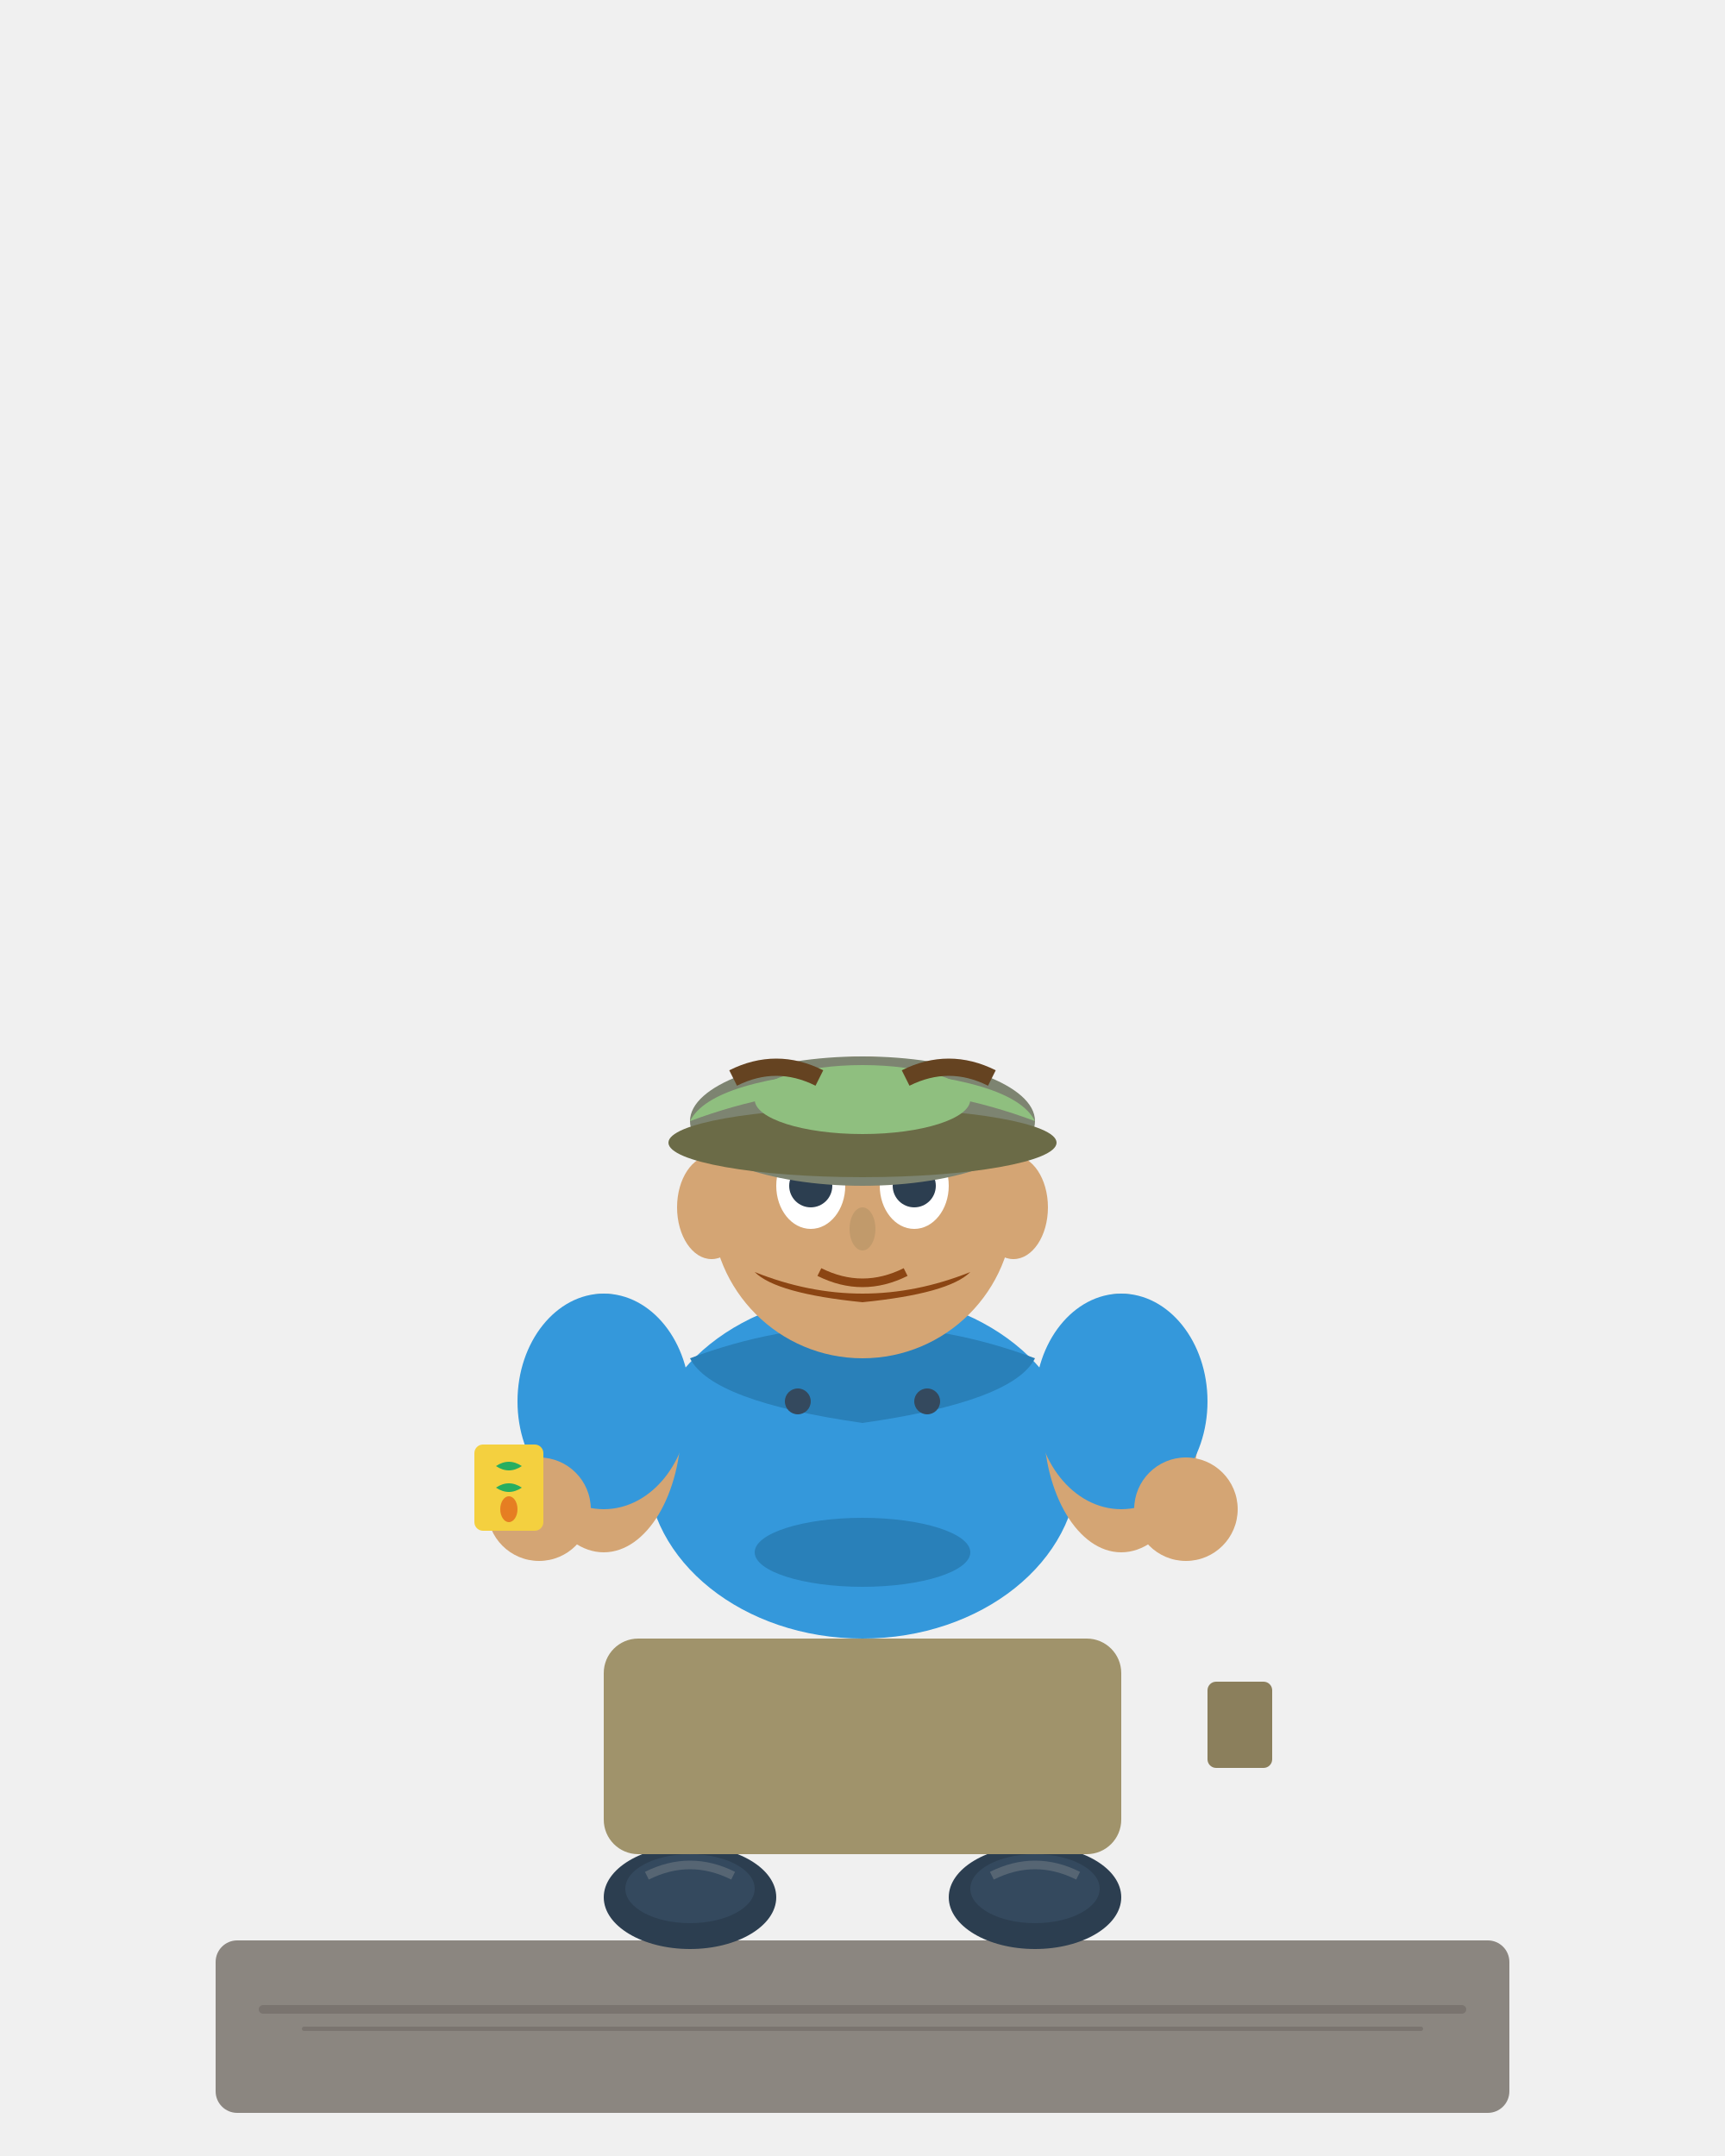
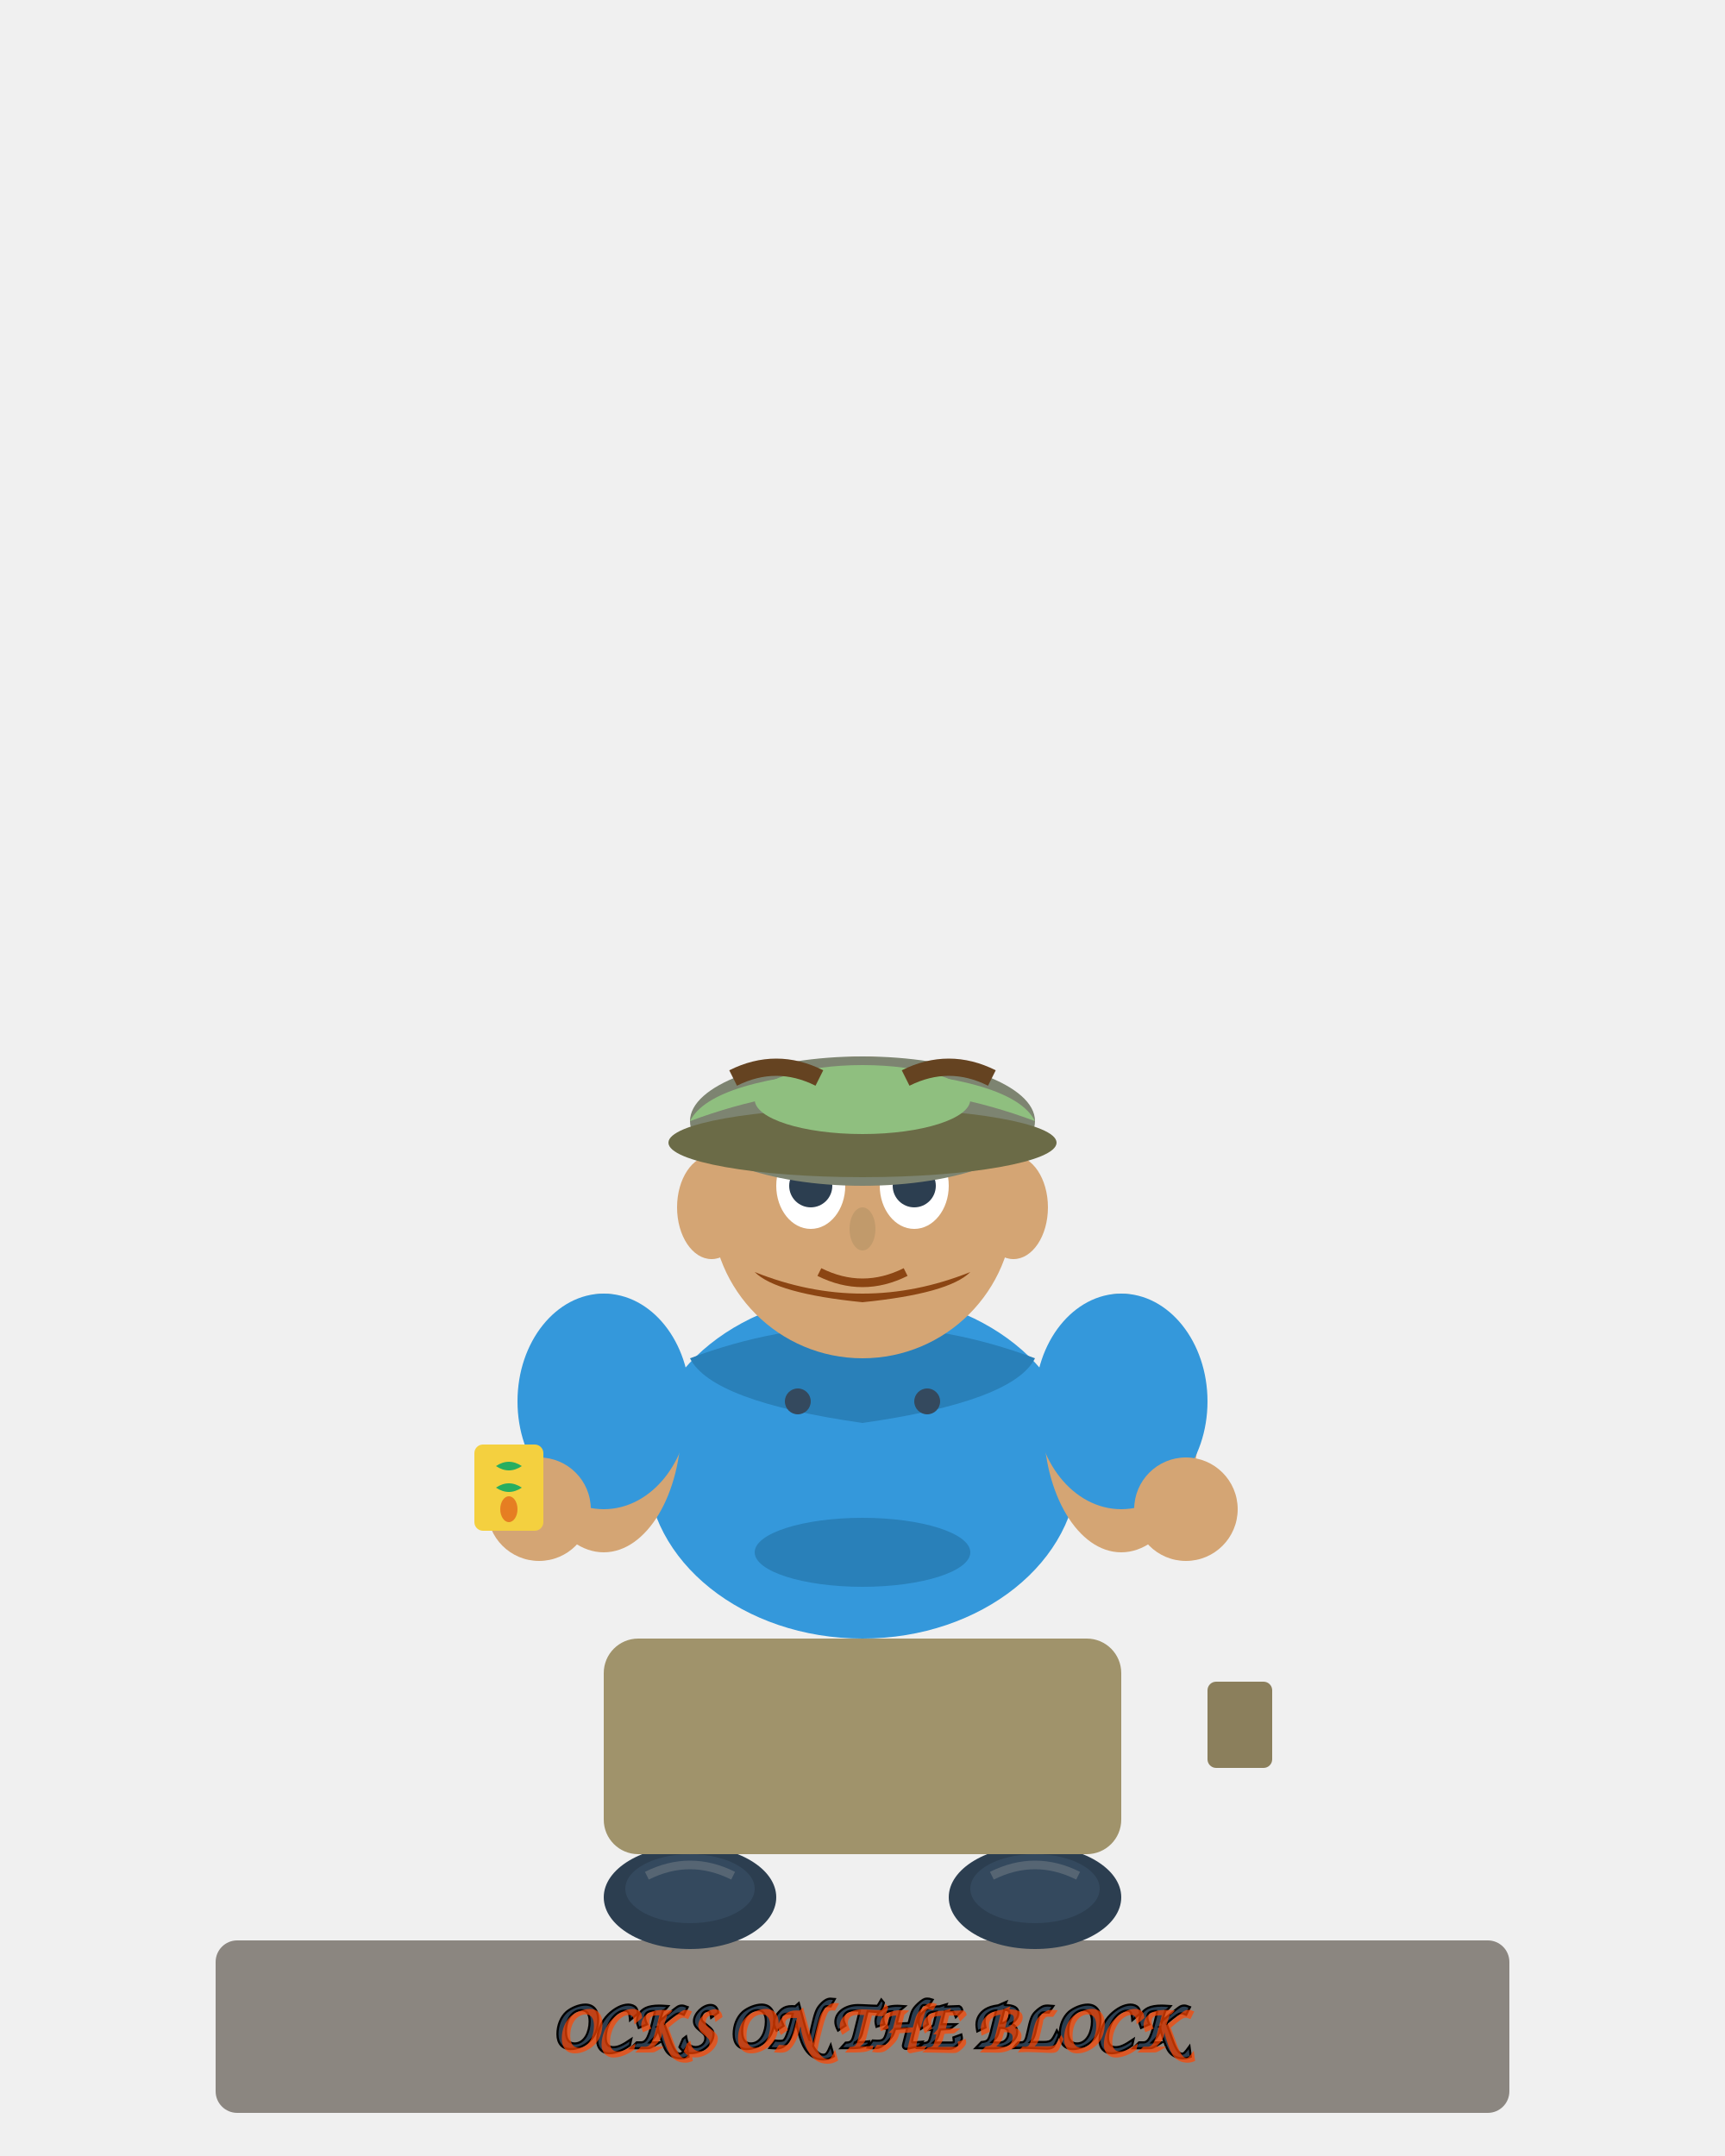
<svg xmlns="http://www.w3.org/2000/svg" viewBox="0 0 400 500">
  <rect x="50" y="450" width="300" height="40" rx="5" fill="#8B8680" />
-   <rect x="60" y="465" width="280" height="2" rx="1" fill="#7A746F" />
-   <rect x="70" y="470" width="260" height="1" rx="0.5" fill="#7A746F" />
+   <text x="200" y="475" text-anchor="middle" font-family="Permanent Marker, Bangers, cursive" font-size="16" font-weight="bold" fill="#2C3E50" stroke="#000" stroke-width="0.5">
+     OCKS ON THE BLOCK
+   </text>
+   <text x="201" y="476" text-anchor="middle" font-family="Permanent Marker, Bangers, cursive" font-size="16" font-weight="bold" fill="#FF4500" opacity="0.7">
+     OCKS ON THE BLOCK
+   </text>
  <ellipse cx="160" cy="420" rx="12" ry="25" fill="#D4A574" />
  <ellipse cx="240" cy="420" rx="12" ry="25" fill="#D4A574" />
  <ellipse cx="160" cy="440" rx="20" ry="12" fill="#2C3E50" />
  <ellipse cx="240" cy="440" rx="20" ry="12" fill="#2C3E50" />
  <ellipse cx="160" cy="438" rx="15" ry="8" fill="#34495E" />
  <ellipse cx="240" cy="438" rx="15" ry="8" fill="#34495E" />
  <path d="M150,435 Q160,430 170,435" stroke="#566573" stroke-width="2" fill="none" />
  <path d="M230,435 Q240,430 250,435" stroke="#566573" stroke-width="2" fill="none" />
  <rect x="140" y="380" width="120" height="50" rx="8" fill="#A0936B" />
  <rect x="280" y="390" width="15" height="20" rx="2" fill="#8B7F5C" />
  <ellipse cx="200" cy="340" rx="45" ry="35" fill="#D4A574" />
  <ellipse cx="200" cy="340" rx="50" ry="40" fill="#3498DB" />
  <path d="M160,315 Q200,300 240,315 Q235,325 200,330 Q165,325 160,315" fill="#2980B9" />
  <circle cx="185" cy="325" r="3" fill="#34495E" />
  <circle cx="215" cy="325" r="3" fill="#34495E" />
  <ellipse cx="200" cy="360" rx="25" ry="8" fill="#2980B9" />
  <ellipse cx="140" cy="330" rx="18" ry="30" fill="#D4A574" />
  <ellipse cx="260" cy="330" rx="18" ry="30" fill="#D4A574" />
  <ellipse cx="140" cy="325" rx="20" ry="25" fill="#3498DB" />
  <ellipse cx="260" cy="325" rx="20" ry="25" fill="#3498DB" />
  <circle cx="125" cy="350" r="12" fill="#D4A574" />
  <circle cx="275" cy="350" r="12" fill="#D4A574" />
  <rect x="110" y="335" width="16" height="20" rx="2" fill="#F4D03F" />
  <path d="M115,340 Q118,338 121,340 Q118,342 115,340" fill="#27AE60" />
  <path d="M115,345 Q118,343 121,345 Q118,347 115,345" fill="#27AE60" />
  <ellipse cx="118" cy="350" rx="2" ry="3" fill="#E67E22" />
  <circle cx="200" cy="280" r="35" fill="#D4A574" />
  <path d="M175,295 Q200,305 225,295 Q220,300 200,302 Q180,300 175,295" fill="#8B4513" />
  <ellipse cx="188" cy="275" rx="8" ry="10" fill="white" />
  <ellipse cx="212" cy="275" rx="8" ry="10" fill="white" />
  <circle cx="188" cy="275" r="5" fill="#2C3E50" />
  <circle cx="212" cy="275" r="5" fill="#2C3E50" />
  <path d="M180,265 Q188,262 196,265" stroke="#654321" stroke-width="3" fill="none" />
  <path d="M204,265 Q212,262 220,265" stroke="#654321" stroke-width="3" fill="none" />
  <ellipse cx="200" cy="285" rx="3" ry="5" fill="#C19A6B" />
  <path d="M190,295 Q200,300 210,295" stroke="#8B4513" stroke-width="2" fill="none" />
  <ellipse cx="165" cy="280" rx="8" ry="12" fill="#D4A574" />
  <ellipse cx="235" cy="280" rx="8" ry="12" fill="#D4A574" />
  <ellipse cx="200" cy="260" rx="40" ry="15" fill="#7D8471" />
  <path d="M160,260 Q200,245 240,260 Q235,250 200,248 Q165,250 160,260" fill="#8FBF7F" />
  <ellipse cx="200" cy="265" rx="45" ry="8" fill="#6B6B47" />
  <ellipse cx="200" cy="255" rx="25" ry="8" fill="#8FBF7F" />
  <path d="M170,250 Q180,245 190,250" stroke="#654321" stroke-width="4" fill="none" />
  <path d="M210,250 Q220,245 230,250" stroke="#654321" stroke-width="4" fill="none" />
</svg>
